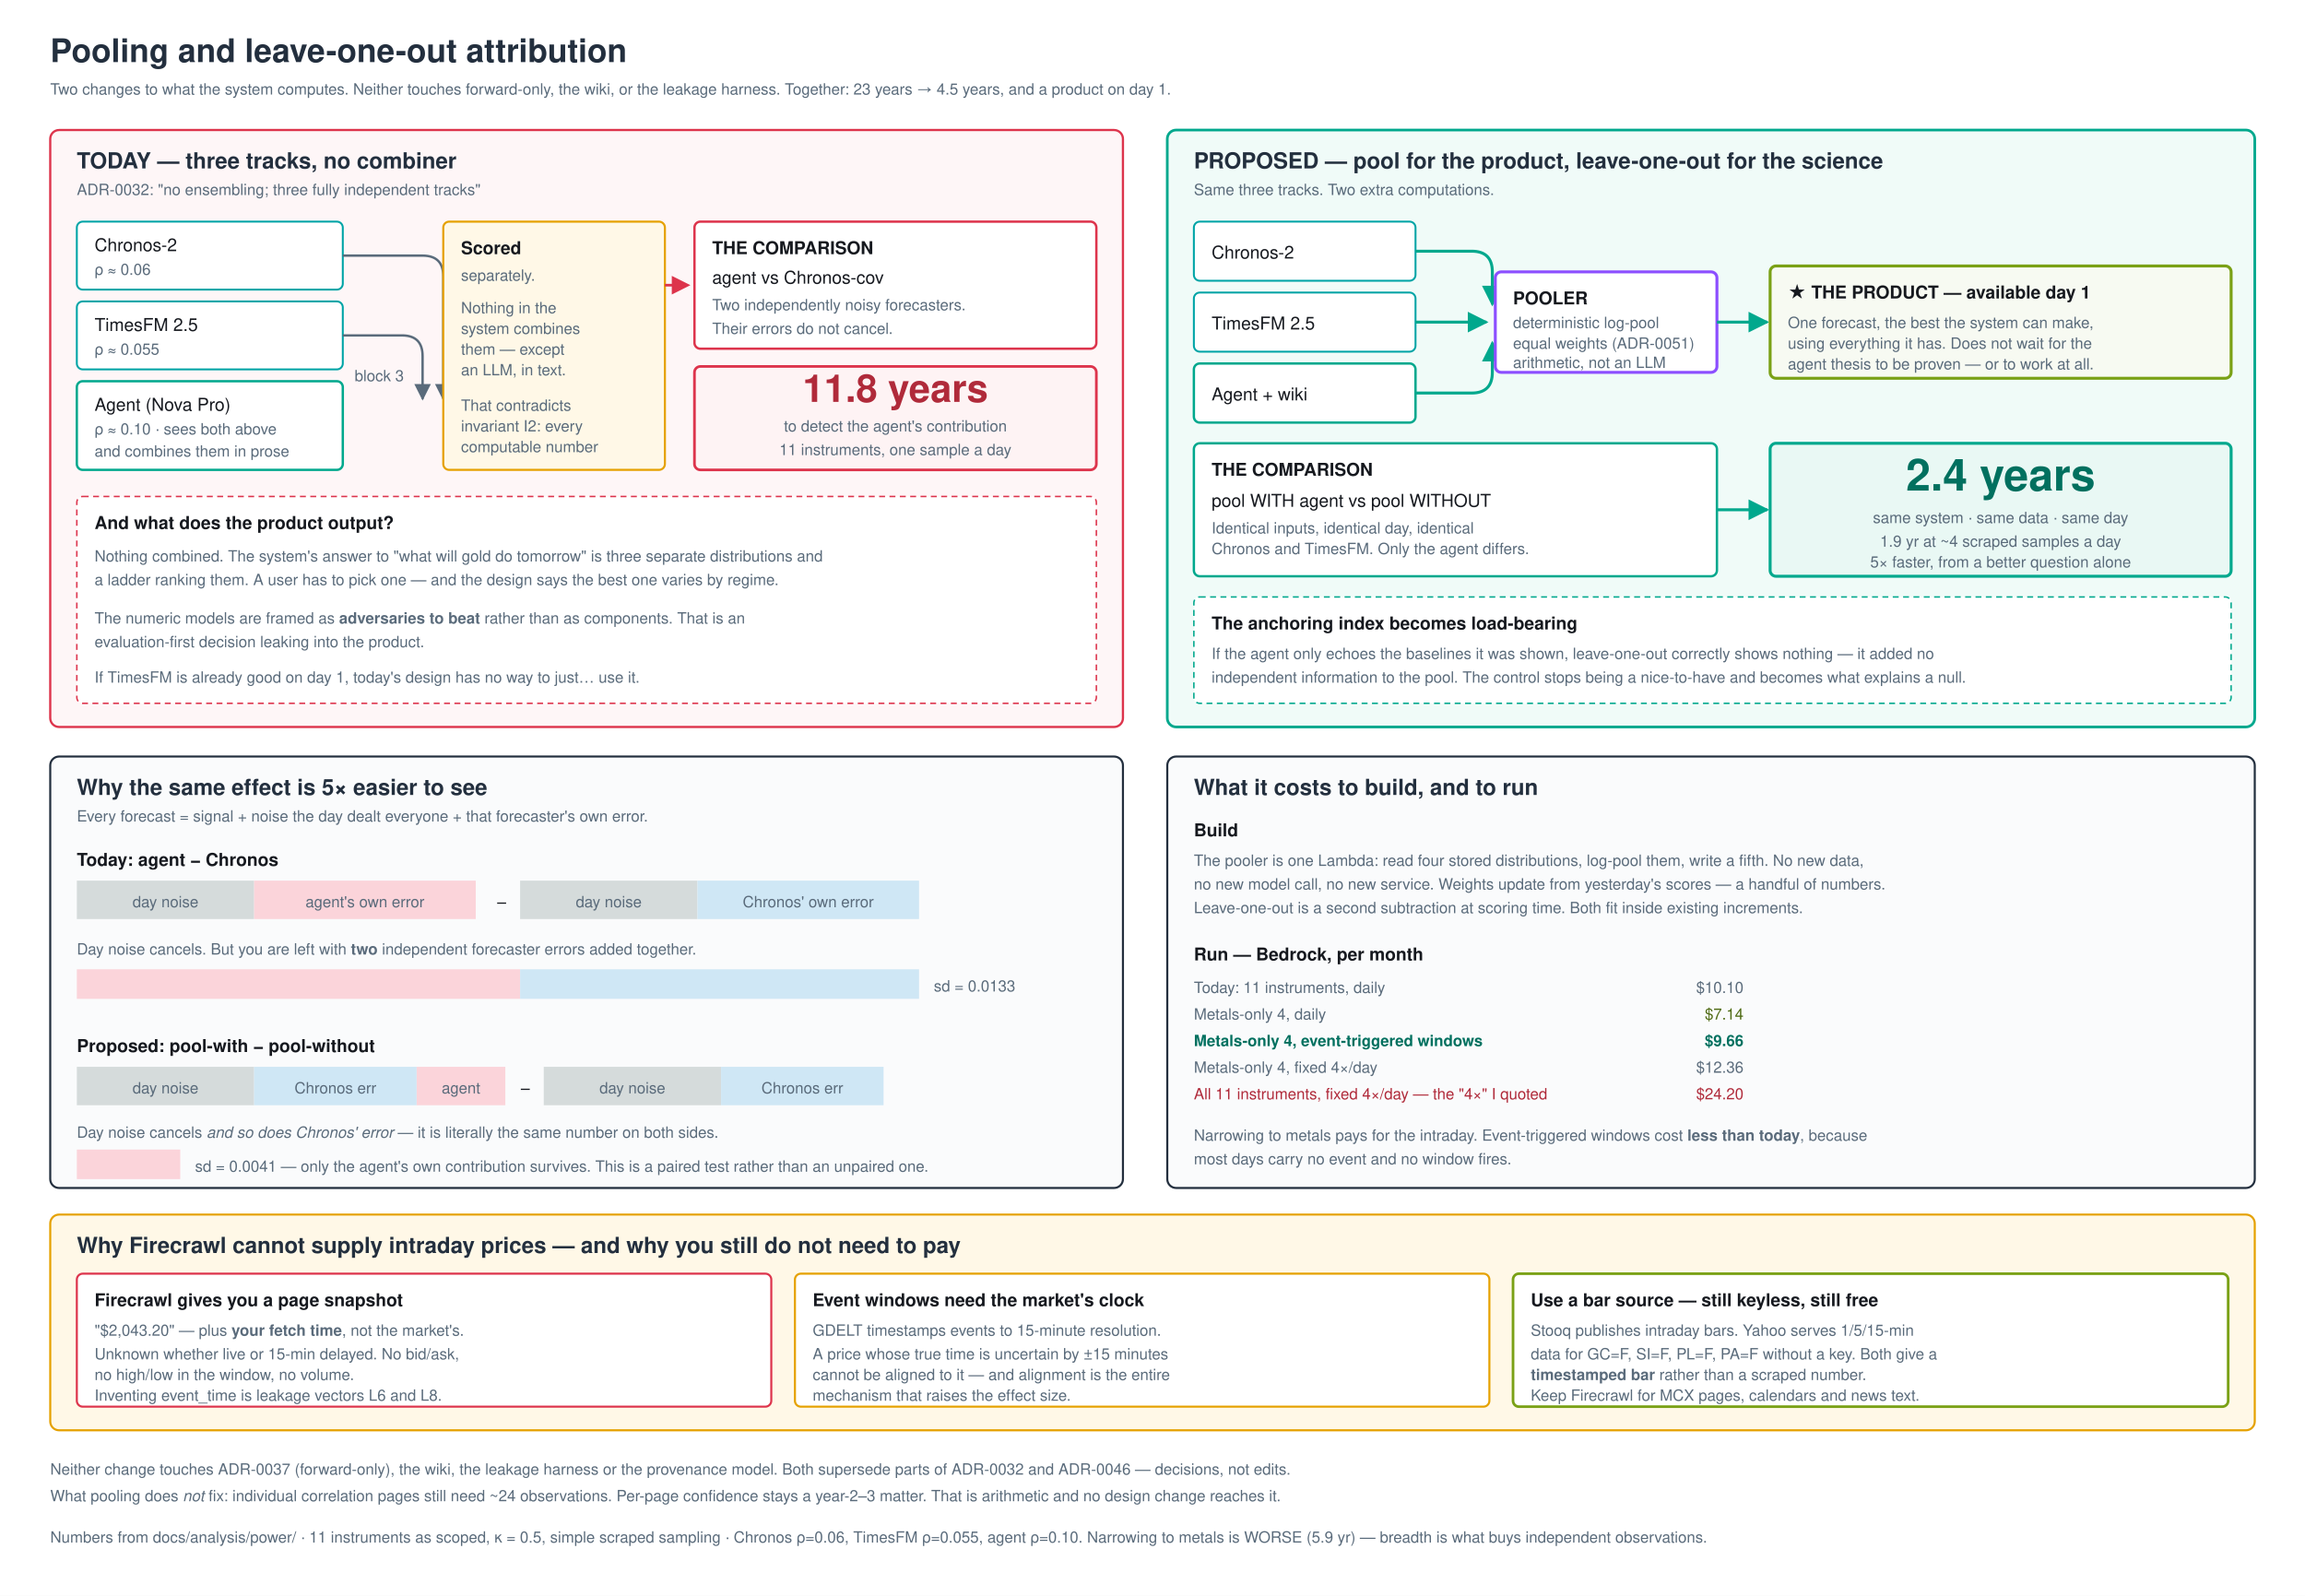
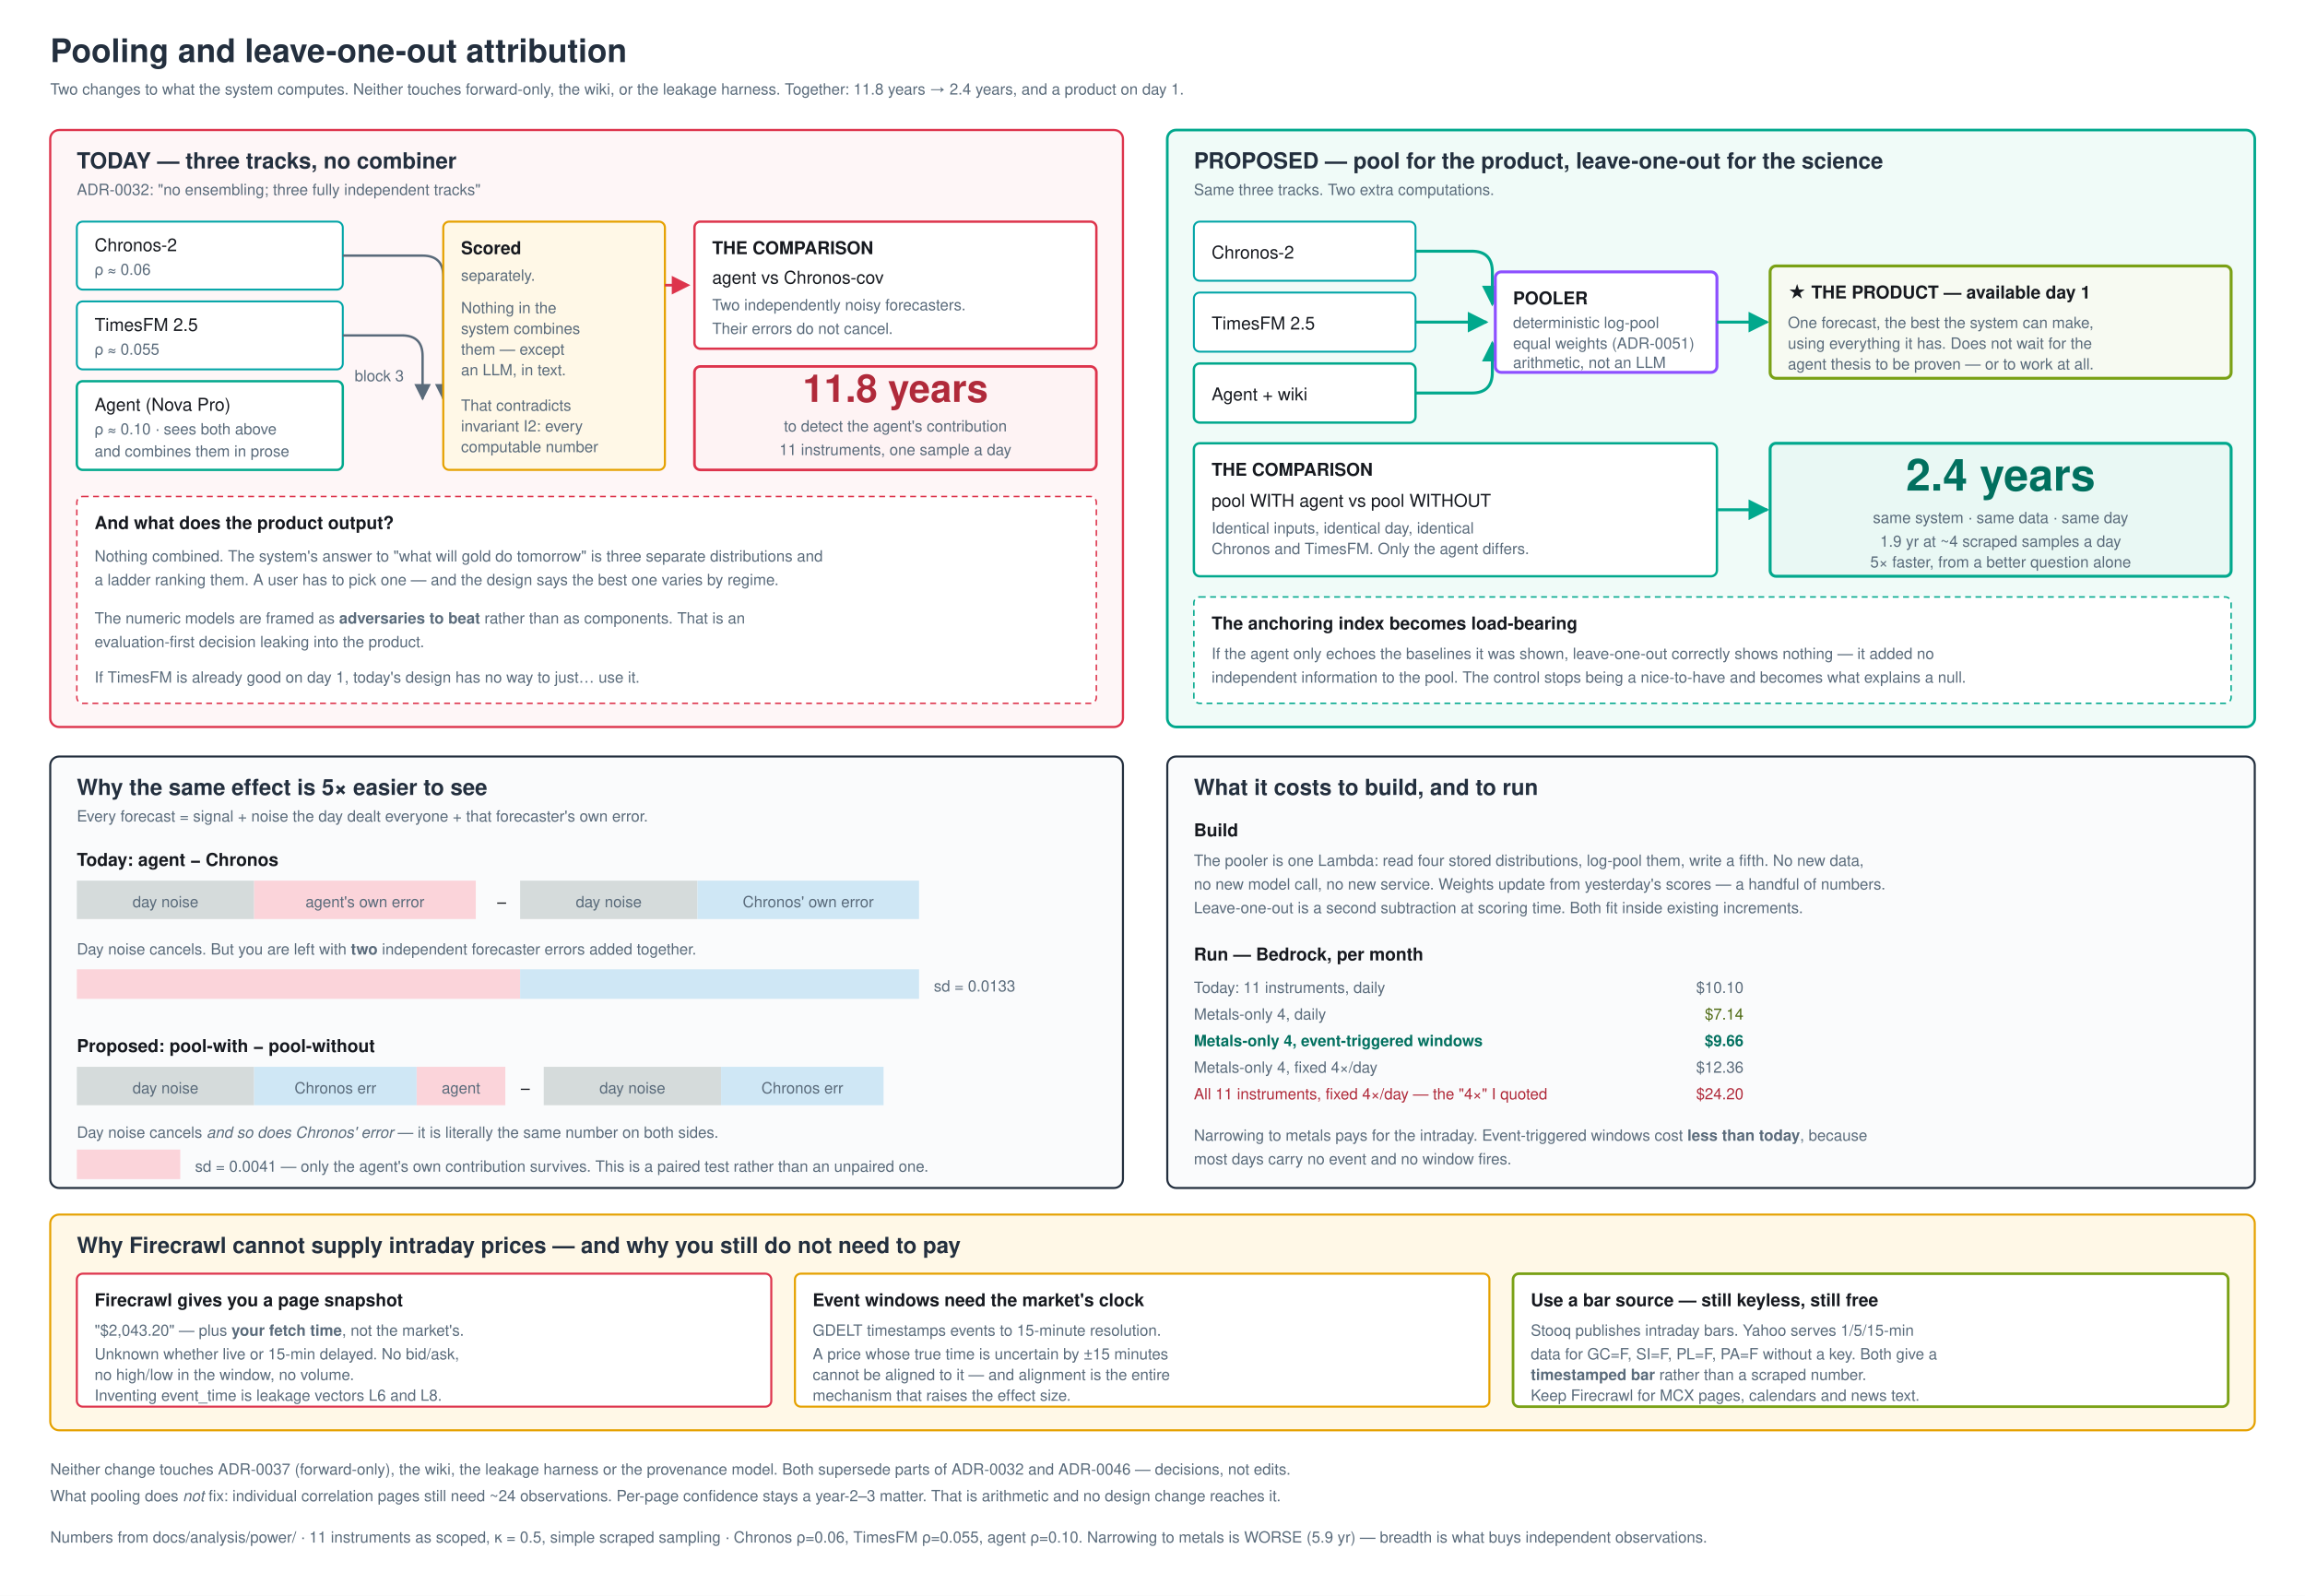
<svg xmlns="http://www.w3.org/2000/svg" viewBox="0 0 1560 1080" width="1560" height="1080" font-family="'Segoe UI',-apple-system,Helvetica,Arial,sans-serif">
  <defs>
    <marker id="p" viewBox="0 0 10 10" refX="9" refY="5" markerWidth="7" markerHeight="7" orient="auto-start-reverse">
      <path d="M0 0 L10 5 L0 10 z" fill="#5A6B7B" />
    </marker>
    <marker id="pg" viewBox="0 0 10 10" refX="9" refY="5" markerWidth="7" markerHeight="7" orient="auto-start-reverse">
      <path d="M0 0 L10 5 L0 10 z" fill="#01A88D" />
    </marker>
    <marker id="pr" viewBox="0 0 10 10" refX="9" refY="5" markerWidth="7" markerHeight="7" orient="auto-start-reverse">
      <path d="M0 0 L10 5 L0 10 z" fill="#DD344C" />
    </marker>
    <style>
      .h{font-size:15px;font-weight:700;fill:#232F3E}
      .b{font-size:12px;fill:#16191F}
      .s{font-size:10.5px;fill:#5A6B7B}
      .f{stroke:#5A6B7B;stroke-width:1.6;fill:none;marker-end:url(#p)}
      .fg{stroke:#01A88D;stroke-width:2;fill:none;marker-end:url(#pg)}
      .fr{stroke:#DD344C;stroke-width:1.8;fill:none;stroke-dasharray:5 4;marker-end:url(#pr)}
    </style>
  </defs>
  <rect width="1560" height="1080" fill="#fff" />
  <text x="34" y="42" font-size="22" font-weight="700" fill="#232F3E">Pooling and leave-one-out attribution</text>
-   <text x="34" y="64" class="s" font-size="11.5">Two changes to what the system computes. Neither touches forward-only, the wiki, or the leakage harness. Together: 23 years → 4.5 years, and a product on day 1.</text>
+   <text x="34" y="64" class="s" font-size="11.5">Two changes to what the system computes. Neither touches forward-only, the wiki, or the leakage harness. Together: 11.8 years → 2.4 years, and a product on day 1.</text>
  <rect x="34" y="88" width="726" height="404" rx="6" fill="#FEF6F7" stroke="#DD344C" stroke-width="1.5" />
  <text x="52" y="114" class="h" fill="#B02A3A">TODAY — three tracks, no combiner</text>
  <text x="52" y="132" class="s">ADR-0032: "no ensembling; three fully independent tracks"</text>
  <g>
    <rect x="52" y="150" width="180" height="46" rx="4" fill="#fff" stroke="#00A4A6" stroke-width="1.3" />
    <text x="64" y="170" class="b">Chronos-2</text>
    <text x="64" y="186" class="s">ρ ≈ 0.06</text>
    <rect x="52" y="204" width="180" height="46" rx="4" fill="#fff" stroke="#00A4A6" stroke-width="1.3" />
    <text x="64" y="224" class="b">TimesFM 2.5</text>
    <text x="64" y="240" class="s">ρ ≈ 0.055</text>
    <rect x="52" y="258" width="180" height="60" rx="4" fill="#fff" stroke="#01A88D" stroke-width="1.6" />
    <text x="64" y="278" class="b">Agent (Nova Pro)</text>
    <text x="64" y="294" class="s">ρ ≈ 0.10 · sees both above</text>
    <text x="64" y="309" class="s" fill="#B02A3A">and combines them in prose</text>
  </g>
  <path class="f" d="M232 173 H286 Q300 173 300 187 V270" />
  <path class="f" d="M232 227 H272 Q286 227 286 241 V270" />
  <text x="240" y="258" class="s" fill="#B02A3A">block 3</text>
  <g>
    <rect x="300" y="150" width="150" height="168" rx="4" fill="#FFF8E7" stroke="#E5A100" stroke-width="1.4" />
    <text x="312" y="172" class="b" font-weight="600" fill="#8A6116">Scored</text>
    <text x="312" y="190" class="s" fill="#8A6116">separately.</text>
    <text x="312" y="212" class="s" fill="#8A6116">Nothing in the</text>
    <text x="312" y="226" class="s" fill="#8A6116">system combines</text>
    <text x="312" y="240" class="s" fill="#8A6116">them — except</text>
    <text x="312" y="254" class="s" fill="#8A6116">an LLM, in text.</text>
    <text x="312" y="278" class="s" fill="#B02A3A">That contradicts</text>
    <text x="312" y="292" class="s" fill="#B02A3A">invariant I2: every</text>
    <text x="312" y="306" class="s" fill="#B02A3A">computable number</text>
  </g>
  <g>
    <rect x="470" y="150" width="272" height="86" rx="4" fill="#fff" stroke="#DD344C" stroke-width="1.6" />
    <text x="482" y="172" class="b" font-weight="600">THE COMPARISON</text>
    <text x="482" y="192" class="b" fill="#B02A3A">agent  vs  Chronos-cov</text>
    <text x="482" y="210" class="s">Two independently noisy forecasters.</text>
    <text x="482" y="226" class="s">Their errors do not cancel.</text>
  </g>
  <path class="fr" d="M450 193 H466" />
  <g>
    <rect x="470" y="248" width="272" height="70" rx="4" fill="#FEF3F4" stroke="#DD344C" stroke-width="1.8" />
    <text x="606" y="272" text-anchor="middle" font-size="26" font-weight="700" fill="#B02A3A">11.8 years</text>
    <text x="606" y="292" text-anchor="middle" class="s" fill="#B02A3A">to detect the agent's contribution</text>
    <text x="606" y="308" text-anchor="middle" class="s" fill="#B02A3A">11 instruments, one sample a day</text>
  </g>
  <rect x="52" y="336" width="690" height="140" rx="4" fill="#fff" stroke="#DD344C" stroke-dasharray="4 3" />
  <text x="64" y="358" class="b" font-weight="600" fill="#B02A3A">And what does the product output?</text>
  <text x="64" y="380" class="s">Nothing combined. The system's answer to "what will gold do tomorrow" is three separate distributions and</text>
  <text x="64" y="396" class="s">a ladder ranking them. A user has to pick one — and the design says the best one varies by regime.</text>
  <text x="64" y="422" class="s" fill="#B02A3A">The numeric models are framed as <tspan font-weight="700">adversaries to beat</tspan> rather than as components. That is an</text>
  <text x="64" y="438" class="s" fill="#B02A3A">evaluation-first decision leaking into the product.</text>
  <text x="64" y="462" class="s">If TimesFM is already good on day 1, today's design has no way to just… use it.</text>
  <rect x="790" y="88" width="736" height="404" rx="6" fill="#F0FBF8" stroke="#01A88D" stroke-width="1.8" />
  <text x="808" y="114" class="h" fill="#01705F">PROPOSED — pool for the product, leave-one-out for the science</text>
  <text x="808" y="132" class="s">Same three tracks. Two extra computations.</text>
  <g>
    <rect x="808" y="150" width="150" height="40" rx="4" fill="#fff" stroke="#00A4A6" stroke-width="1.3" />
    <text x="820" y="175" class="b">Chronos-2</text>
    <rect x="808" y="198" width="150" height="40" rx="4" fill="#fff" stroke="#00A4A6" stroke-width="1.3" />
    <text x="820" y="223" class="b">TimesFM 2.5</text>
    <rect x="808" y="246" width="150" height="40" rx="4" fill="#fff" stroke="#01A88D" stroke-width="1.6" />
    <text x="820" y="271" class="b">Agent + wiki</text>
  </g>
  <path class="fg" d="M958 170 H996 Q1010 170 1010 184 V206" />
  <path class="fg" d="M958 218 H1006" />
  <path class="fg" d="M958 266 H996 Q1010 266 1010 252 V232" />
  <g>
    <rect x="1012" y="184" width="150" height="68" rx="4" fill="#fff" stroke="#8C4FFF" stroke-width="2" />
    <text x="1024" y="206" class="b" font-weight="600">POOLER</text>
    <text x="1024" y="222" class="s">deterministic log-pool</text>
    <text x="1024" y="236" class="s">equal weights (ADR-0051)</text>
    <text x="1024" y="249" class="s" fill="#6B2FD6">arithmetic, not an LLM</text>
  </g>
  <path class="fg" d="M1162 218 H1196" />
  <g>
    <rect x="1198" y="180" width="312" height="76" rx="4" fill="#F7FAF2" stroke="#7AA116" stroke-width="2" />
    <text x="1210" y="202" class="b" font-weight="700" fill="#4F6B14">★ THE PRODUCT — available day 1</text>
    <text x="1210" y="222" class="s" fill="#4F6B14">One forecast, the best the system can make,</text>
    <text x="1210" y="236" class="s" fill="#4F6B14">using everything it has. Does not wait for the</text>
    <text x="1210" y="250" class="s" fill="#4F6B14">agent thesis to be proven — or to work at all.</text>
  </g>
  <g>
    <rect x="808" y="300" width="354" height="90" rx="4" fill="#fff" stroke="#01A88D" stroke-width="1.6" />
    <text x="820" y="322" class="b" font-weight="600">THE COMPARISON</text>
    <text x="820" y="343" class="b" fill="#01705F">pool WITH agent  vs  pool WITHOUT</text>
    <text x="820" y="361" class="s">Identical inputs, identical day, identical</text>
    <text x="820" y="375" class="s">Chronos and TimesFM. Only the agent differs.</text>
  </g>
  <path class="fg" d="M1162 345 H1196" />
  <g>
    <rect x="1198" y="300" width="312" height="90" rx="4" fill="#E9F8F4" stroke="#01A88D" stroke-width="2" />
    <text x="1354" y="332" text-anchor="middle" font-size="30" font-weight="700" fill="#01705F">2.4 years</text>
    <text x="1354" y="354" text-anchor="middle" class="s" fill="#01705F">same system · same data · same day</text>
    <text x="1354" y="370" text-anchor="middle" class="s" fill="#01705F">1.9 yr at ~4 scraped samples a day</text>
    <text x="1354" y="384" text-anchor="middle" class="s" fill="#01705F">5× faster, from a better question alone</text>
  </g>
  <rect x="808" y="404" width="702" height="72" rx="4" fill="#fff" stroke="#01A88D" stroke-dasharray="4 3" />
  <text x="820" y="426" class="b" font-weight="600" fill="#01705F">The anchoring index becomes load-bearing</text>
  <text x="820" y="446" class="s">If the agent only echoes the baselines it was shown, leave-one-out correctly shows nothing — it added no</text>
  <text x="820" y="462" class="s">independent information to the pool. The control stops being a nice-to-have and becomes what explains a null.</text>
  <rect x="34" y="512" width="726" height="292" rx="6" fill="#FAFBFC" stroke="#232F3E" stroke-width="1.4" />
  <text x="52" y="538" class="h">Why the same effect is 5× easier to see</text>
  <text x="52" y="556" class="s">Every forecast = signal + noise the day dealt everyone + that forecaster's own error.</text>
  <text x="52" y="586" class="b" font-weight="600" fill="#B02A3A">Today: agent − Chronos</text>
  <g>
    <rect x="52" y="596" width="120" height="26" fill="#D5DBDB" />
    <text x="112" y="614" text-anchor="middle" class="s">day noise</text>
    <rect x="172" y="596" width="150" height="26" fill="#FBD4DA" />
    <text x="247" y="614" text-anchor="middle" class="s">agent's own error</text>
    <text x="336" y="614" class="b">−</text>
    <rect x="352" y="596" width="120" height="26" fill="#D5DBDB" />
    <text x="412" y="614" text-anchor="middle" class="s">day noise</text>
    <rect x="472" y="596" width="150" height="26" fill="#CFE7F5" />
    <text x="547" y="614" text-anchor="middle" class="s">Chronos' own error</text>
  </g>
  <text x="52" y="646" class="s">Day noise cancels. But you are left with <tspan font-weight="700">two</tspan> independent forecaster errors added together.</text>
  <rect x="52" y="656" width="300" height="20" fill="#FBD4DA" />
  <rect x="352" y="656" width="270" height="20" fill="#CFE7F5" />
  <text x="632" y="671" class="s" fill="#B02A3A">sd = 0.0133</text>
  <text x="52" y="712" class="b" font-weight="600" fill="#01705F">Proposed: pool-with − pool-without</text>
  <g>
    <rect x="52" y="722" width="120" height="26" fill="#D5DBDB" />
    <text x="112" y="740" text-anchor="middle" class="s">day noise</text>
    <rect x="172" y="722" width="110" height="26" fill="#CFE7F5" />
    <text x="227" y="740" text-anchor="middle" class="s">Chronos err</text>
    <rect x="282" y="722" width="60" height="26" fill="#FBD4DA" />
    <text x="312" y="740" text-anchor="middle" class="s">agent</text>
    <text x="352" y="740" class="b">−</text>
    <rect x="368" y="722" width="120" height="26" fill="#D5DBDB" />
    <text x="428" y="740" text-anchor="middle" class="s">day noise</text>
    <rect x="488" y="722" width="110" height="26" fill="#CFE7F5" />
    <text x="543" y="740" text-anchor="middle" class="s">Chronos err</text>
  </g>
  <text x="52" y="770" class="s">Day noise cancels <tspan font-style="italic">and so does Chronos' error</tspan> — it is literally the same number on both sides.</text>
  <rect x="52" y="778" width="70" height="20" fill="#FBD4DA" />
  <text x="132" y="793" class="s" fill="#01705F">sd = 0.0041 — only the agent's own contribution survives. This is a paired test rather than an unpaired one.</text>
  <rect x="790" y="512" width="736" height="292" rx="6" fill="#FAFBFC" stroke="#232F3E" stroke-width="1.4" />
  <text x="808" y="538" class="h">What it costs to build, and to run</text>
  <text x="808" y="566" class="b" font-weight="600">Build</text>
  <text x="808" y="586" class="s">The pooler is one Lambda: read four stored distributions, log-pool them, write a fifth. No new data,</text>
  <text x="808" y="602" class="s">no new model call, no new service. Weights update from yesterday's scores — a handful of numbers.</text>
  <text x="808" y="618" class="s">Leave-one-out is a second subtraction at scoring time. Both fit inside existing increments.</text>
  <text x="808" y="650" class="b" font-weight="600">Run — Bedrock, per month</text>
  <g class="s">
    <text x="808" y="672">Today: 11 instruments, daily</text>
    <text x="1180" y="672" text-anchor="end">$10.10</text>
    <text x="808" y="690">Metals-only 4, daily</text>
    <text x="1180" y="690" text-anchor="end" fill="#4F6B14">$7.14</text>
    <text x="808" y="708" font-weight="700" fill="#01705F">Metals-only 4, event-triggered windows</text>
    <text x="1180" y="708" text-anchor="end" font-weight="700" fill="#01705F">$9.66</text>
    <text x="808" y="726">Metals-only 4, fixed 4×/day</text>
    <text x="1180" y="726" text-anchor="end">$12.36</text>
    <text x="808" y="744" fill="#B02A3A">All 11 instruments, fixed 4×/day — the "4×" I quoted</text>
    <text x="1180" y="744" text-anchor="end" fill="#B02A3A">$24.20</text>
  </g>
  <text x="808" y="772" class="s" fill="#01705F">Narrowing to metals pays for the intraday. Event-triggered windows cost <tspan font-weight="700">less than today</tspan>, because</text>
  <text x="808" y="788" class="s" fill="#01705F">most days carry no event and no window fires.</text>
  <rect x="34" y="822" width="1492" height="146" rx="6" fill="#FFF8E7" stroke="#E5A100" stroke-width="1.4" />
  <text x="52" y="848" class="h" fill="#8A6116">Why Firecrawl cannot supply intraday prices — and why you still do not need to pay</text>
  <g>
    <rect x="52" y="862" width="470" height="90" rx="4" fill="#fff" stroke="#DD344C" stroke-width="1.4" />
    <text x="64" y="884" class="b" font-weight="600" fill="#B02A3A">Firecrawl gives you a page snapshot</text>
    <text x="64" y="904" class="s">"$2,043.20" — plus <tspan font-weight="700">your fetch time</tspan>, not the market's.</text>
    <text x="64" y="920" class="s">Unknown whether live or 15-min delayed. No bid/ask,</text>
    <text x="64" y="934" class="s">no high/low in the window, no volume.</text>
    <text x="64" y="948" class="s" fill="#B02A3A">Inventing event_time is leakage vectors L6 and L8.</text>
  </g>
  <g>
    <rect x="538" y="862" width="470" height="90" rx="4" fill="#fff" stroke="#E5A100" stroke-width="1.4" />
    <text x="550" y="884" class="b" font-weight="600" fill="#8A6116">Event windows need the market's clock</text>
    <text x="550" y="904" class="s">GDELT timestamps events to 15-minute resolution.</text>
    <text x="550" y="920" class="s">A price whose true time is uncertain by ±15 minutes</text>
    <text x="550" y="934" class="s">cannot be aligned to it — and alignment is the entire</text>
    <text x="550" y="948" class="s">mechanism that raises the effect size.</text>
  </g>
  <g>
    <rect x="1024" y="862" width="484" height="90" rx="4" fill="#fff" stroke="#7AA116" stroke-width="1.8" />
    <text x="1036" y="884" class="b" font-weight="600" fill="#4F6B14">Use a bar source — still keyless, still free</text>
    <text x="1036" y="904" class="s">Stooq publishes intraday bars. Yahoo serves 1/5/15-min</text>
    <text x="1036" y="920" class="s">data for GC=F, SI=F, PL=F, PA=F without a key. Both give a</text>
    <text x="1036" y="934" class="s">
      <tspan font-weight="700">timestamped bar</tspan> rather than a scraped number.</text>
    <text x="1036" y="948" class="s" fill="#4F6B14">Keep Firecrawl for MCX pages, calendars and news text.</text>
  </g>
  <text x="34" y="998" class="s">Neither change touches ADR-0037 (forward-only), the wiki, the leakage harness or the provenance model. Both supersede parts of ADR-0032 and ADR-0046 — decisions, not edits.</text>
  <text x="34" y="1016" class="s">What pooling does <tspan font-style="italic">not</tspan> fix: individual correlation pages still need ~24 observations. Per-page confidence stays a year-2–3 matter. That is arithmetic and no design change reaches it.</text>
  <text x="34" y="1044" class="s" fill="#687787">Numbers from docs/analysis/power/ · 11 instruments as scoped, κ = 0.5, simple scraped sampling · Chronos ρ=0.06, TimesFM ρ=0.055, agent ρ=0.10. Narrowing to metals is WORSE (5.9 yr) — breadth is what buys independent observations.</text>
</svg>
